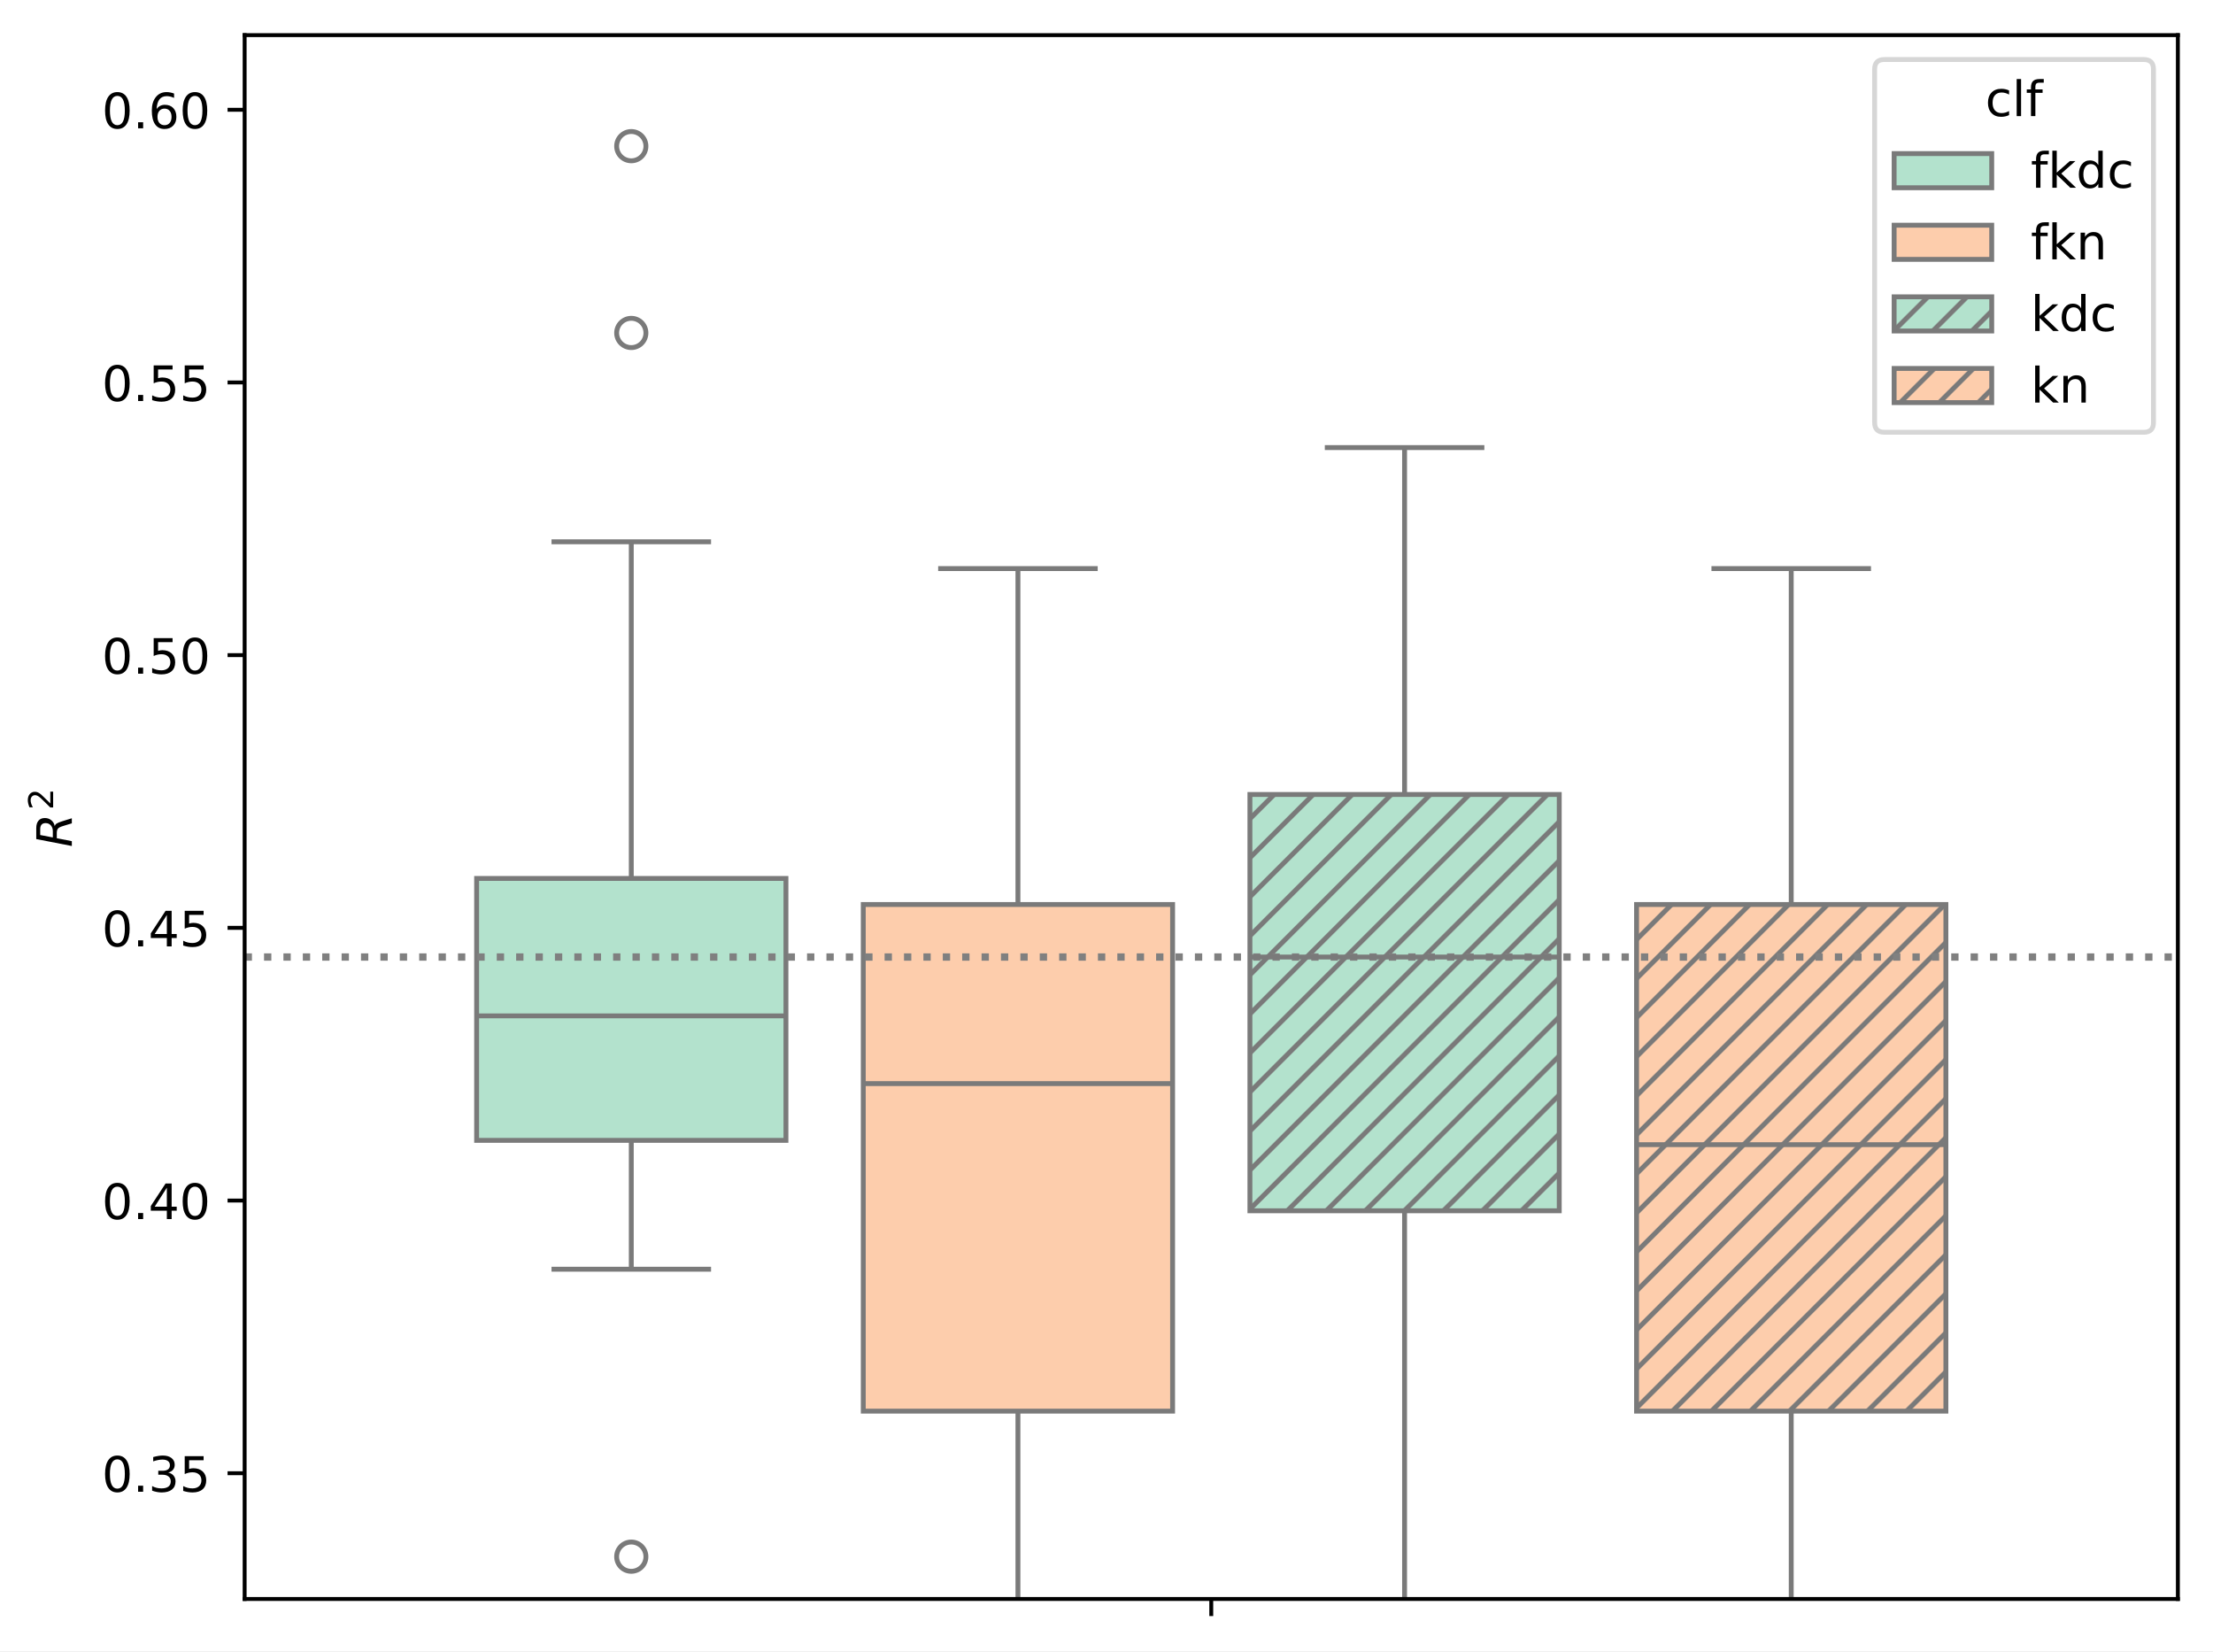
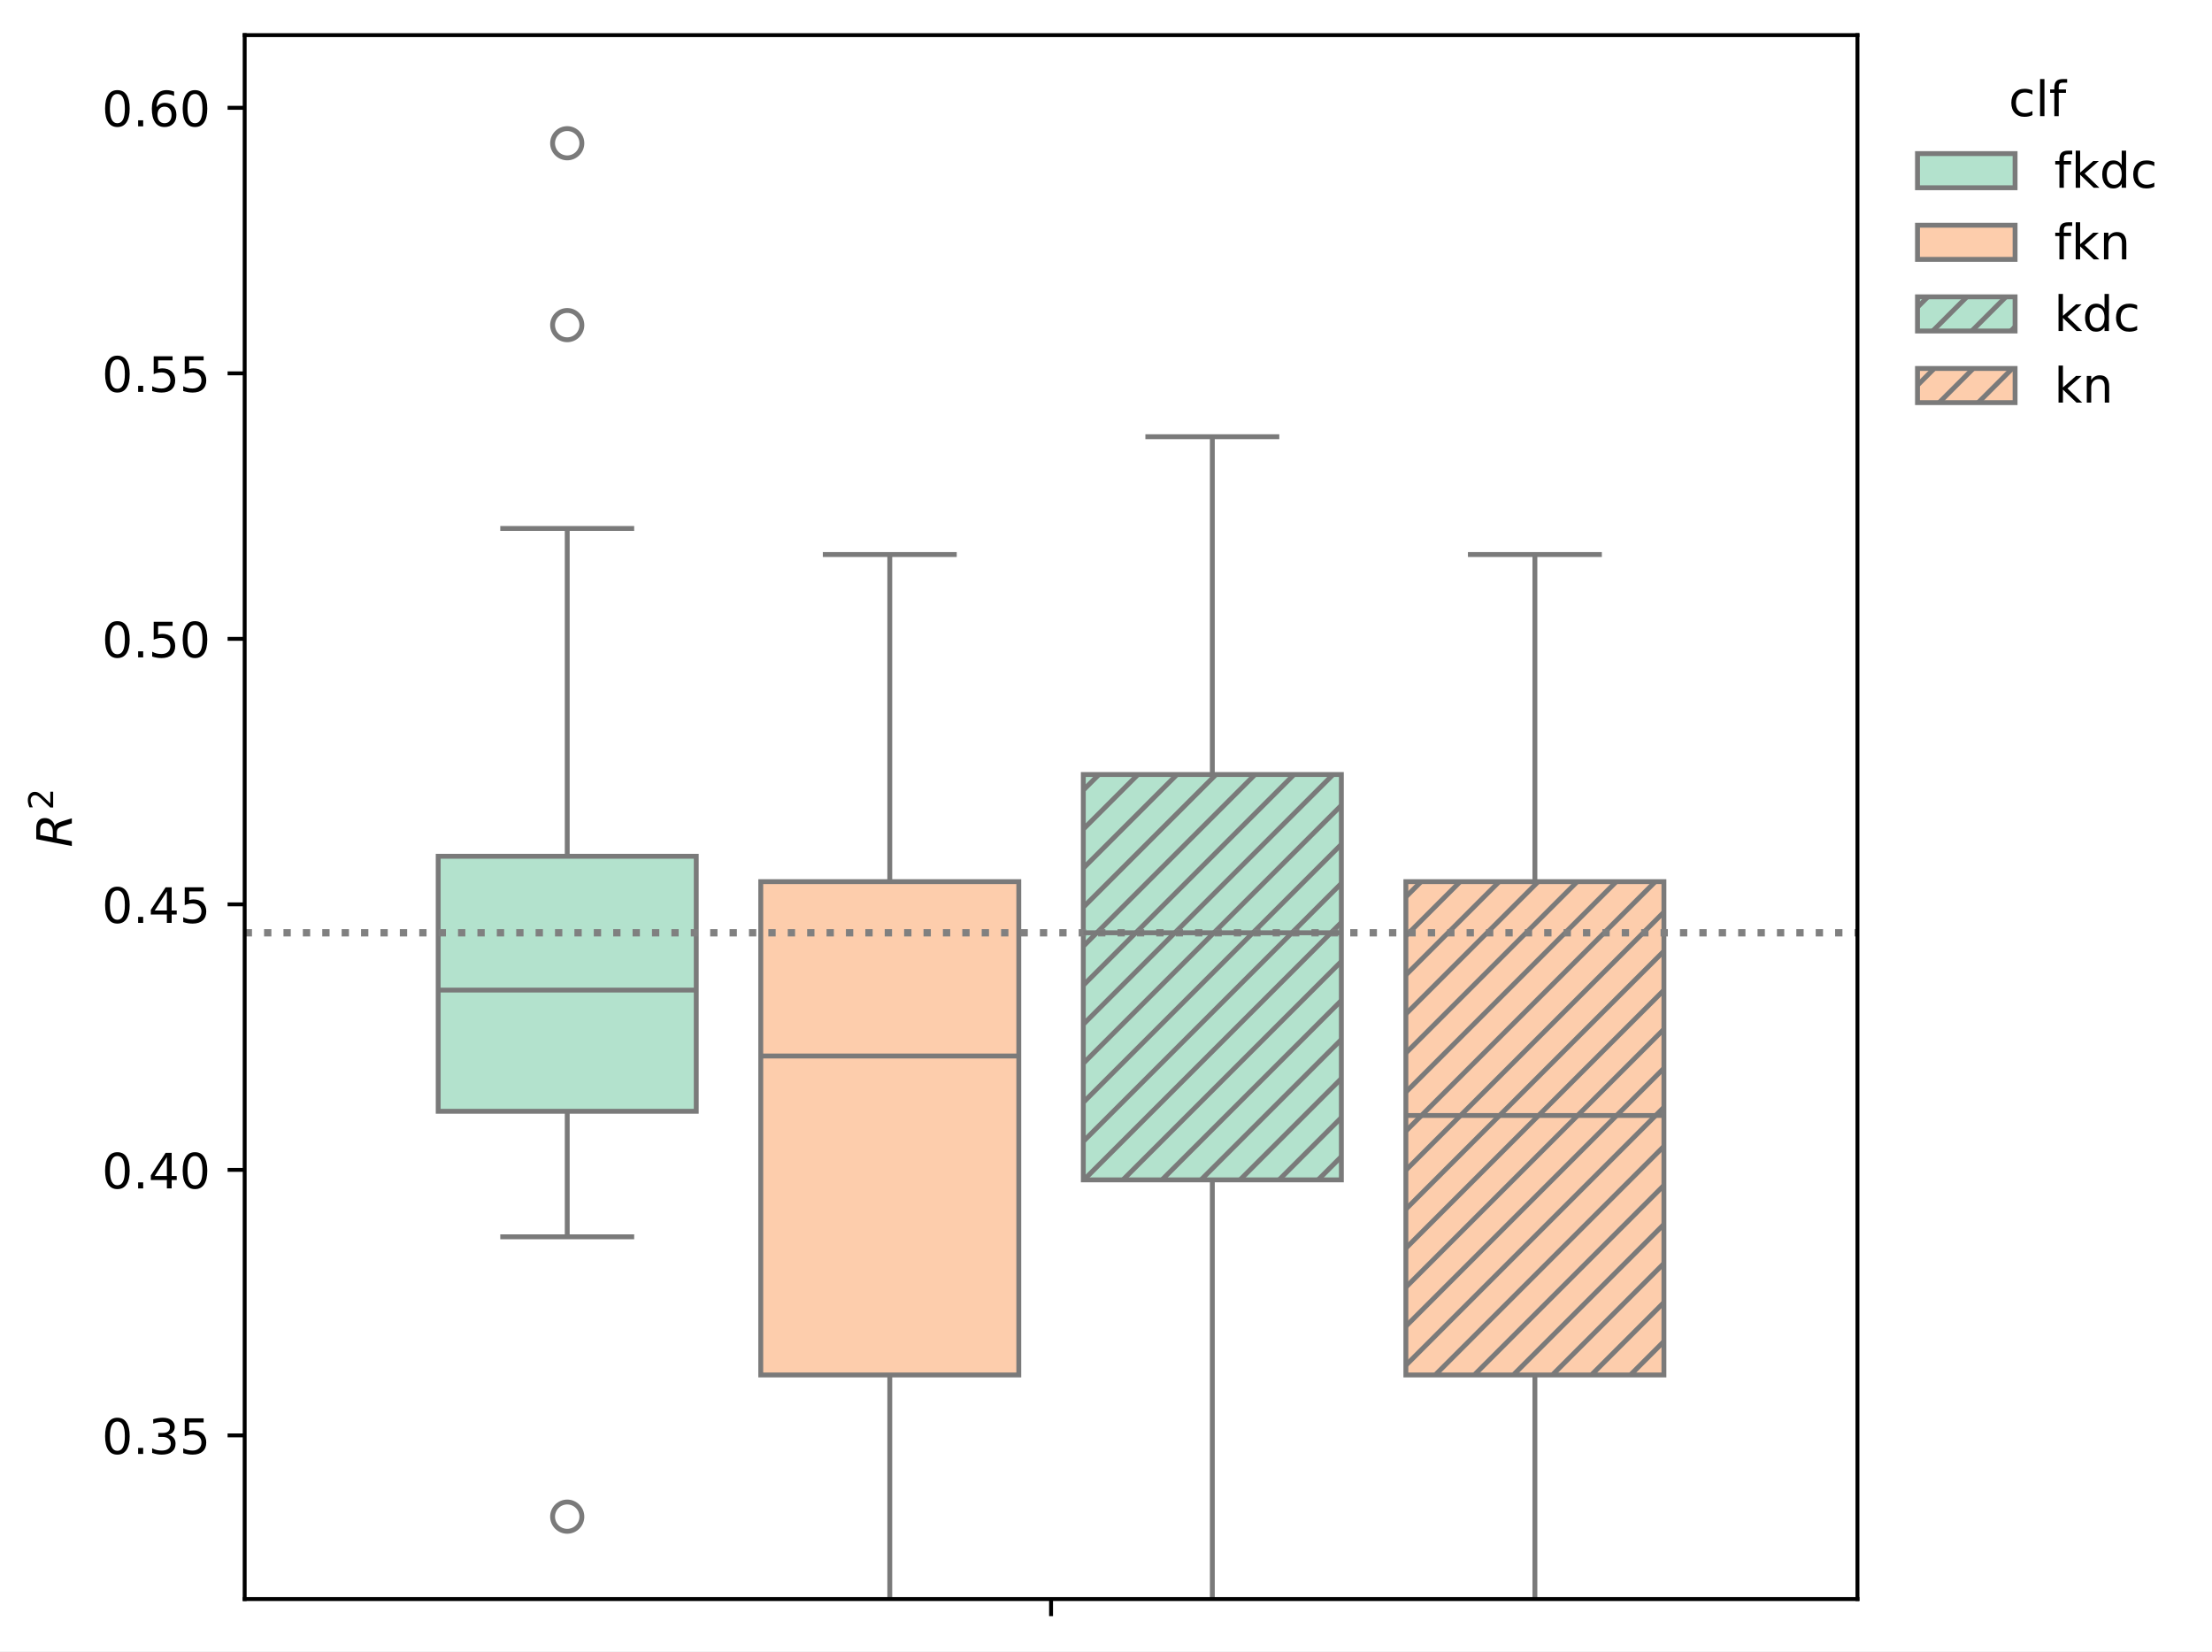
- <svg xmlns="http://www.w3.org/2000/svg" xmlns:xlink="http://www.w3.org/1999/xlink" width="453.6pt" height="338.4pt" viewBox="0 0 453.6 338.4" version="1.1">
+ <svg xmlns="http://www.w3.org/2000/svg" xmlns:xlink="http://www.w3.org/1999/xlink" width="453.334pt" height="338.4pt" viewBox="0 0 453.334 338.4" version="1.1">
  <defs>
    <style type="text/css">*{stroke-linejoin: round; stroke-linecap: butt}</style>
  </defs>
  <g id="figure_1">
    <g id="patch_1">
-       <path d="M 0 338.4  L 453.6 338.4  L 453.6 0  L 0 0  z " style="fill: #ffffff" />
+       <path d="M 0 338.4  L 453.334 338.4  L 453.334 0  L 0 0  z " style="fill: #ffffff" />
    </g>
    <g id="axes_1">
      <g id="patch_2">
-         <path d="M 50.144 327.7  L 446.4 327.7  L 446.4 7.2  L 50.144 7.2  z " style="fill: #ffffff" />
+         <path d="M 50.144 327.7  L 380.671 327.7  L 380.671 7.2  L 50.144 7.2  z " style="fill: #ffffff" />
      </g>
      <g id="patch_3">
-         <path d="M 248.272 693.128  L 248.272 693.128  L 248.272 693.128  L 248.272 693.128  z " clip-path="url(#p78bdfcf681)" style="fill: #b3e2cd; stroke: #7a7a7a; stroke-linejoin: miter" />
+         <path d="M 215.407 675.057  L 215.407 675.057  L 215.407 675.057  L 215.407 675.057  z " clip-path="url(#p72f1cc561e)" style="fill: #b3e2cd; stroke: #7a7a7a; stroke-linejoin: miter" />
      </g>
      <g id="patch_4">
-         <path d="M 248.272 693.128  L 248.272 693.128  L 248.272 693.128  L 248.272 693.128  z " clip-path="url(#p78bdfcf681)" style="fill: #fdcdac; stroke: #7a7a7a; stroke-linejoin: miter" />
+         <path d="M 215.407 675.057  L 215.407 675.057  L 215.407 675.057  L 215.407 675.057  z " clip-path="url(#p72f1cc561e)" style="fill: #fdcdac; stroke: #7a7a7a; stroke-linejoin: miter" />
      </g>
      <g id="patch_5">
-         <path d="M 248.272 693.128  L 248.272 693.128  L 248.272 693.128  L 248.272 693.128  z " clip-path="url(#p78bdfcf681)" style="fill: #b3e2cd; stroke: #7a7a7a; stroke-linejoin: miter" />
+         <path d="M 215.407 675.057  L 215.407 675.057  L 215.407 675.057  L 215.407 675.057  z " clip-path="url(#p72f1cc561e)" style="fill: #b3e2cd; stroke: #7a7a7a; stroke-linejoin: miter" />
      </g>
      <g id="patch_6">
-         <path d="M 248.272 693.128  L 248.272 693.128  L 248.272 693.128  L 248.272 693.128  z " clip-path="url(#p78bdfcf681)" style="fill: #fdcdac; stroke: #7a7a7a; stroke-linejoin: miter" />
+         <path d="M 215.407 675.057  L 215.407 675.057  L 215.407 675.057  L 215.407 675.057  z " clip-path="url(#p72f1cc561e)" style="fill: #fdcdac; stroke: #7a7a7a; stroke-linejoin: miter" />
      </g>
      <g id="matplotlib.axis_1">
        <g id="xtick_1">
          <g id="line2d_1">
            <defs>
              <path id="m38f3b05bbe" d="M 0 0  L 0 3.5  " style="stroke: #000000; stroke-width: 0.8" />
            </defs>
            <g>
-               <use xlink:href="#m38f3b05bbe" x="248.272" y="327.7" style="stroke: #000000; stroke-width: 0.8" />
+               <use xlink:href="#m38f3b05bbe" x="215.407" y="327.7" style="stroke: #000000; stroke-width: 0.8" />
            </g>
          </g>
        </g>
      </g>
      <g id="matplotlib.axis_2">
        <g id="ytick_1">
          <g id="line2d_2">
            <defs>
              <path id="mbd2f377c6c" d="M 0 0  L -3.5 0  " style="stroke: #000000; stroke-width: 0.8" />
            </defs>
            <g>
-               <use xlink:href="#mbd2f377c6c" x="50.144" y="301.927" style="stroke: #000000; stroke-width: 0.8" />
+               <use xlink:href="#mbd2f377c6c" x="50.144" y="294.162" style="stroke: #000000; stroke-width: 0.8" />
            </g>
          </g>
          <g id="text_1">
-             <g transform="translate(20.87813 305.7259) scale(0.1 -0.1)">
+             <g transform="translate(20.87813 297.9612) scale(0.1 -0.1)">
              <defs>
                <path id="DejaVuSans-30" d="M 2034 4250  Q 1547 4250 1301 3770  Q 1056 3291 1056 2328  Q 1056 1369 1301 889  Q 1547 409 2034 409  Q 2525 409 2770 889  Q 3016 1369 3016 2328  Q 3016 3291 2770 3770  Q 2525 4250 2034 4250  z M 2034 4750  Q 2819 4750 3233 4129  Q 3647 3509 3647 2328  Q 3647 1150 3233 529  Q 2819 -91 2034 -91  Q 1250 -91 836 529  Q 422 1150 422 2328  Q 422 3509 836 4129  Q 1250 4750 2034 4750  z " transform="scale(0.015625)" />
                <path id="DejaVuSans-2e" d="M 684 794  L 1344 794  L 1344 0  L 684 0  L 684 794  z " transform="scale(0.015625)" />
                <path id="DejaVuSans-33" d="M 2597 2516  Q 3050 2419 3304 2112  Q 3559 1806 3559 1356  Q 3559 666 3084 287  Q 2609 -91 1734 -91  Q 1441 -91 1130 -33  Q 819 25 488 141  L 488 750  Q 750 597 1062 519  Q 1375 441 1716 441  Q 2309 441 2620 675  Q 2931 909 2931 1356  Q 2931 1769 2642 2001  Q 2353 2234 1838 2234  L 1294 2234  L 1294 2753  L 1863 2753  Q 2328 2753 2575 2939  Q 2822 3125 2822 3475  Q 2822 3834 2567 4026  Q 2313 4219 1838 4219  Q 1578 4219 1281 4162  Q 984 4106 628 3988  L 628 4550  Q 988 4650 1302 4700  Q 1616 4750 1894 4750  Q 2613 4750 3031 4423  Q 3450 4097 3450 3541  Q 3450 3153 3228 2886  Q 3006 2619 2597 2516  z " transform="scale(0.015625)" />
                <path id="DejaVuSans-35" d="M 691 4666  L 3169 4666  L 3169 4134  L 1269 4134  L 1269 2991  Q 1406 3038 1543 3061  Q 1681 3084 1819 3084  Q 2600 3084 3056 2656  Q 3513 2228 3513 1497  Q 3513 744 3044 326  Q 2575 -91 1722 -91  Q 1428 -91 1123 -41  Q 819 9 494 109  L 494 744  Q 775 591 1075 516  Q 1375 441 1709 441  Q 2250 441 2565 725  Q 2881 1009 2881 1497  Q 2881 1984 2565 2268  Q 2250 2553 1709 2553  Q 1456 2553 1204 2497  Q 953 2441 691 2322  L 691 4666  z " transform="scale(0.015625)" />
              </defs>
              <use xlink:href="#DejaVuSans-30" />
              <use xlink:href="#DejaVuSans-2e" transform="translate(63.62305 0)" />
              <use xlink:href="#DejaVuSans-33" transform="translate(95.41016 0)" />
              <use xlink:href="#DejaVuSans-35" transform="translate(159.0332 0)" />
            </g>
          </g>
        </g>
        <g id="ytick_2">
          <g id="line2d_3">
            <g>
-               <use xlink:href="#mbd2f377c6c" x="50.144" y="246.041" style="stroke: #000000; stroke-width: 0.8" />
+               <use xlink:href="#mbd2f377c6c" x="50.144" y="239.748" style="stroke: #000000; stroke-width: 0.8" />
            </g>
          </g>
          <g id="text_2">
-             <g transform="translate(20.87813 249.84) scale(0.1 -0.1)">
+             <g transform="translate(20.87813 243.5476) scale(0.1 -0.1)">
              <defs>
                <path id="DejaVuSans-34" d="M 2419 4116  L 825 1625  L 2419 1625  L 2419 4116  z M 2253 4666  L 3047 4666  L 3047 1625  L 3713 1625  L 3713 1100  L 3047 1100  L 3047 0  L 2419 0  L 2419 1100  L 313 1100  L 313 1709  L 2253 4666  z " transform="scale(0.015625)" />
              </defs>
              <use xlink:href="#DejaVuSans-30" />
              <use xlink:href="#DejaVuSans-2e" transform="translate(63.62305 0)" />
              <use xlink:href="#DejaVuSans-34" transform="translate(95.41016 0)" />
              <use xlink:href="#DejaVuSans-30" transform="translate(159.0332 0)" />
            </g>
          </g>
        </g>
        <g id="ytick_3">
          <g id="line2d_4">
            <g>
-               <use xlink:href="#mbd2f377c6c" x="50.144" y="190.155" style="stroke: #000000; stroke-width: 0.8" />
+               <use xlink:href="#mbd2f377c6c" x="50.144" y="185.335" style="stroke: #000000; stroke-width: 0.8" />
            </g>
          </g>
          <g id="text_3">
-             <g transform="translate(20.87813 193.9541) scale(0.1 -0.1)">
+             <g transform="translate(20.87813 189.1341) scale(0.1 -0.1)">
              <use xlink:href="#DejaVuSans-30" />
              <use xlink:href="#DejaVuSans-2e" transform="translate(63.62305 0)" />
              <use xlink:href="#DejaVuSans-34" transform="translate(95.41016 0)" />
              <use xlink:href="#DejaVuSans-35" transform="translate(159.0332 0)" />
            </g>
          </g>
        </g>
        <g id="ytick_4">
          <g id="line2d_5">
            <g>
-               <use xlink:href="#mbd2f377c6c" x="50.144" y="134.269" style="stroke: #000000; stroke-width: 0.8" />
+               <use xlink:href="#mbd2f377c6c" x="50.144" y="130.921" style="stroke: #000000; stroke-width: 0.8" />
            </g>
          </g>
          <g id="text_4">
-             <g transform="translate(20.87813 138.0682) scale(0.1 -0.1)">
+             <g transform="translate(20.87813 134.7205) scale(0.1 -0.1)">
              <use xlink:href="#DejaVuSans-30" />
              <use xlink:href="#DejaVuSans-2e" transform="translate(63.62305 0)" />
              <use xlink:href="#DejaVuSans-35" transform="translate(95.41016 0)" />
              <use xlink:href="#DejaVuSans-30" transform="translate(159.0332 0)" />
            </g>
          </g>
        </g>
        <g id="ytick_5">
          <g id="line2d_6">
            <g>
-               <use xlink:href="#mbd2f377c6c" x="50.144" y="78.383" style="stroke: #000000; stroke-width: 0.8" />
+               <use xlink:href="#mbd2f377c6c" x="50.144" y="76.508" style="stroke: #000000; stroke-width: 0.8" />
            </g>
          </g>
          <g id="text_5">
-             <g transform="translate(20.87813 82.18223) scale(0.1 -0.1)">
+             <g transform="translate(20.87813 80.30688) scale(0.1 -0.1)">
              <use xlink:href="#DejaVuSans-30" />
              <use xlink:href="#DejaVuSans-2e" transform="translate(63.62305 0)" />
              <use xlink:href="#DejaVuSans-35" transform="translate(95.41016 0)" />
              <use xlink:href="#DejaVuSans-35" transform="translate(159.0332 0)" />
            </g>
          </g>
        </g>
        <g id="ytick_6">
          <g id="line2d_7">
            <g>
-               <use xlink:href="#mbd2f377c6c" x="50.144" y="22.497" style="stroke: #000000; stroke-width: 0.8" />
+               <use xlink:href="#mbd2f377c6c" x="50.144" y="22.094" style="stroke: #000000; stroke-width: 0.8" />
            </g>
          </g>
          <g id="text_6">
-             <g transform="translate(20.87813 26.2963) scale(0.1 -0.1)">
+             <g transform="translate(20.87813 25.89329) scale(0.1 -0.1)">
              <defs>
                <path id="DejaVuSans-36" d="M 2113 2584  Q 1688 2584 1439 2293  Q 1191 2003 1191 1497  Q 1191 994 1439 701  Q 1688 409 2113 409  Q 2538 409 2786 701  Q 3034 994 3034 1497  Q 3034 2003 2786 2293  Q 2538 2584 2113 2584  z M 3366 4563  L 3366 3988  Q 3128 4100 2886 4159  Q 2644 4219 2406 4219  Q 1781 4219 1451 3797  Q 1122 3375 1075 2522  Q 1259 2794 1537 2939  Q 1816 3084 2150 3084  Q 2853 3084 3261 2657  Q 3669 2231 3669 1497  Q 3669 778 3244 343  Q 2819 -91 2113 -91  Q 1303 -91 875 529  Q 447 1150 447 2328  Q 447 3434 972 4092  Q 1497 4750 2381 4750  Q 2619 4750 2861 4703  Q 3103 4656 3366 4563  z " transform="scale(0.015625)" />
              </defs>
              <use xlink:href="#DejaVuSans-30" />
              <use xlink:href="#DejaVuSans-2e" transform="translate(63.62305 0)" />
              <use xlink:href="#DejaVuSans-36" transform="translate(95.41016 0)" />
              <use xlink:href="#DejaVuSans-30" transform="translate(159.0332 0)" />
            </g>
          </g>
        </g>
        <g id="text_7">
          <g transform="translate(14.79844 173.65) rotate(-90) scale(0.1 -0.1)">
            <defs>
              <path id="DejaVuSans-Oblique-52" d="M 1613 4147  L 1294 2491  L 2106 2491  Q 2584 2491 2879 2755  Q 3175 3019 3175 3444  Q 3175 3784 2976 3965  Q 2778 4147 2406 4147  L 1613 4147  z M 2772 2241  Q 2972 2194 3105 2009  Q 3238 1825 3413 1275  L 3809 0  L 3144 0  L 2778 1197  Q 2638 1659 2453 1815  Q 2269 1972 1888 1972  L 1191 1972  L 806 0  L 172 0  L 1081 4666  L 2503 4666  Q 3150 4666 3495 4373  Q 3841 4081 3841 3531  Q 3841 3044 3547 2687  Q 3253 2331 2772 2241  z " transform="scale(0.015625)" />
              <path id="DejaVuSans-32" d="M 1228 531  L 3431 531  L 3431 0  L 469 0  L 469 531  Q 828 903 1448 1529  Q 2069 2156 2228 2338  Q 2531 2678 2651 2914  Q 2772 3150 2772 3378  Q 2772 3750 2511 3984  Q 2250 4219 1831 4219  Q 1534 4219 1204 4116  Q 875 4013 500 3803  L 500 4441  Q 881 4594 1212 4672  Q 1544 4750 1819 4750  Q 2544 4750 2975 4387  Q 3406 4025 3406 3419  Q 3406 3131 3298 2873  Q 3191 2616 2906 2266  Q 2828 2175 2409 1742  Q 1991 1309 1228 531  z " transform="scale(0.015625)" />
            </defs>
            <use xlink:href="#DejaVuSans-Oblique-52" transform="translate(0 0.765625)" />
            <use xlink:href="#DejaVuSans-32" transform="translate(76.49919 39.04688) scale(0.7)" />
          </g>
        </g>
      </g>
      <g id="patch_7">
-         <path d="M 97.695 233.709  L 161.095 233.709  L 161.095 180.033  L 97.695 180.033  L 97.695 233.709  z " clip-path="url(#p78bdfcf681)" style="fill: #b3e2cd; stroke: #7a7a7a; stroke-linejoin: miter" />
+         <path d="M 89.807 227.741  L 142.691 227.741  L 142.691 175.479  L 89.807 175.479  L 89.807 227.741  z " clip-path="url(#p72f1cc561e)" style="fill: #b3e2cd; stroke: #7a7a7a; stroke-linejoin: miter" />
      </g>
      <g id="line2d_8">
-         <path d="M 129.395 233.709  L 129.395 260.121  " clip-path="url(#p78bdfcf681)" style="fill: none; stroke: #7a7a7a" />
+         <path d="M 116.249 227.741  L 116.249 253.458  " clip-path="url(#p72f1cc561e)" style="fill: none; stroke: #7a7a7a" />
      </g>
      <g id="line2d_9">
-         <path d="M 129.395 180.033  L 129.395 111.034  " clip-path="url(#p78bdfcf681)" style="fill: none; stroke: #7a7a7a" />
+         <path d="M 116.249 175.479  L 116.249 108.298  " clip-path="url(#p72f1cc561e)" style="fill: none; stroke: #7a7a7a" />
      </g>
      <g id="line2d_10">
-         <path d="M 113.545 260.121  L 145.245 260.121  " clip-path="url(#p78bdfcf681)" style="fill: none; stroke: #7a7a7a; stroke-linecap: square" />
+         <path d="M 103.028 253.458  L 129.47 253.458  " clip-path="url(#p72f1cc561e)" style="fill: none; stroke: #7a7a7a; stroke-linecap: square" />
      </g>
      <g id="line2d_11">
-         <path d="M 113.545 111.034  L 145.245 111.034  " clip-path="url(#p78bdfcf681)" style="fill: none; stroke: #7a7a7a; stroke-linecap: square" />
+         <path d="M 103.028 108.298  L 129.47 108.298  " clip-path="url(#p72f1cc561e)" style="fill: none; stroke: #7a7a7a; stroke-linecap: square" />
      </g>
      <g id="line2d_12">
        <defs>
          <path id="mf2d42e0765" d="M 0 3  C 0.796 3 1.559 2.684 2.121 2.121  C 2.684 1.559 3 0.796 3 0  C 3 -0.796 2.684 -1.559 2.121 -2.121  C 1.559 -2.684 0.796 -3 0 -3  C -0.796 -3 -1.559 -2.684 -2.121 -2.121  C -2.684 -1.559 -3 -0.796 -3 0  C -3 0.796 -2.684 1.559 -2.121 2.121  C -1.559 2.684 -0.796 3 0 3  z " style="stroke: #7a7a7a" />
        </defs>
-         <g clip-path="url(#p78bdfcf681)">
-           <use xlink:href="#mf2d42e0765" x="129.395" y="319.028" style="fill-opacity: 0; stroke: #7a7a7a" />
-           <use xlink:href="#mf2d42e0765" x="129.395" y="29.955" style="fill-opacity: 0; stroke: #7a7a7a" />
-           <use xlink:href="#mf2d42e0765" x="129.395" y="68.235" style="fill-opacity: 0; stroke: #7a7a7a" />
+         <g clip-path="url(#p72f1cc561e)">
+           <use xlink:href="#mf2d42e0765" x="116.249" y="310.813" style="fill-opacity: 0; stroke: #7a7a7a" />
+           <use xlink:href="#mf2d42e0765" x="116.249" y="29.355" style="fill-opacity: 0; stroke: #7a7a7a" />
+           <use xlink:href="#mf2d42e0765" x="116.249" y="66.627" style="fill-opacity: 0; stroke: #7a7a7a" />
        </g>
      </g>
      <g id="patch_8">
-         <path d="M 176.946 289.204  L 240.347 289.204  L 240.347 185.374  L 176.946 185.374  L 176.946 289.204  z " clip-path="url(#p78bdfcf681)" style="fill: #fdcdac; stroke: #7a7a7a; stroke-linejoin: miter" />
+         <path d="M 155.912 281.775  L 208.797 281.775  L 208.797 180.68  L 155.912 180.68  L 155.912 281.775  z " clip-path="url(#p72f1cc561e)" style="fill: #fdcdac; stroke: #7a7a7a; stroke-linejoin: miter" />
      </g>
      <g id="line2d_13">
-         <path d="M 208.646 289.204  L 208.646 339.4  " clip-path="url(#p78bdfcf681)" style="fill: none; stroke: #7a7a7a" />
+         <path d="M 182.355 281.775  L 182.355 339.4  " clip-path="url(#p72f1cc561e)" style="fill: none; stroke: #7a7a7a" />
      </g>
      <g id="line2d_14">
-         <path d="M 208.646 185.374  L 208.646 116.527  " clip-path="url(#p78bdfcf681)" style="fill: none; stroke: #7a7a7a" />
+         <path d="M 182.355 180.68  L 182.355 113.646  " clip-path="url(#p72f1cc561e)" style="fill: none; stroke: #7a7a7a" />
      </g>
      <g id="line2d_15">
-         <path clip-path="url(#p78bdfcf681)" style="fill: none; stroke: #7a7a7a; stroke-linecap: square" />
+         <path clip-path="url(#p72f1cc561e)" style="fill: none; stroke: #7a7a7a; stroke-linecap: square" />
      </g>
      <g id="line2d_16">
-         <path d="M 192.796 116.527  L 224.496 116.527  " clip-path="url(#p78bdfcf681)" style="fill: none; stroke: #7a7a7a; stroke-linecap: square" />
+         <path d="M 169.134 113.646  L 195.576 113.646  " clip-path="url(#p72f1cc561e)" style="fill: none; stroke: #7a7a7a; stroke-linecap: square" />
      </g>
      <g id="line2d_17">
-         <g clip-path="url(#p78bdfcf681)">
-           <use xlink:href="#mf2d42e0765" x="208.646" y="485.055" style="fill-opacity: 0; stroke: #7a7a7a" />
+         <g clip-path="url(#p72f1cc561e)">
+           <use xlink:href="#mf2d42e0765" x="182.355" y="472.465" style="fill-opacity: 0; stroke: #7a7a7a" />
        </g>
      </g>
      <g id="patch_9">
-         <path d="M 256.197 248.141  L 319.598 248.141  L 319.598 162.824  L 256.197 162.824  L 256.197 248.141  z " clip-path="url(#p78bdfcf681)" style="fill: url(#h5c36d2b54f); stroke: #7a7a7a; stroke-linejoin: miter" />
+         <path d="M 222.018 241.794  L 274.902 241.794  L 274.902 158.724  L 222.018 158.724  L 222.018 241.794  z " clip-path="url(#p72f1cc561e)" style="fill: url(#h5c36d2b54f); stroke: #7a7a7a; stroke-linejoin: miter" />
      </g>
      <g id="line2d_18">
-         <path d="M 287.897 248.141  L 287.897 339.4  " clip-path="url(#p78bdfcf681)" style="fill: none; stroke: #7a7a7a" />
+         <path d="M 248.46 241.794  L 248.46 339.4  " clip-path="url(#p72f1cc561e)" style="fill: none; stroke: #7a7a7a" />
      </g>
      <g id="line2d_19">
-         <path d="M 287.897 162.824  L 287.897 91.728  " clip-path="url(#p78bdfcf681)" style="fill: none; stroke: #7a7a7a" />
+         <path d="M 248.46 158.724  L 248.46 89.501  " clip-path="url(#p72f1cc561e)" style="fill: none; stroke: #7a7a7a" />
      </g>
      <g id="line2d_20">
-         <path clip-path="url(#p78bdfcf681)" style="fill: none; stroke: #7a7a7a; stroke-linecap: square" />
+         <path clip-path="url(#p72f1cc561e)" style="fill: none; stroke: #7a7a7a; stroke-linecap: square" />
      </g>
      <g id="line2d_21">
-         <path d="M 272.047 91.728  L 303.748 91.728  " clip-path="url(#p78bdfcf681)" style="fill: none; stroke: #7a7a7a; stroke-linecap: square" />
+         <path d="M 235.239 89.501  L 261.681 89.501  " clip-path="url(#p72f1cc561e)" style="fill: none; stroke: #7a7a7a; stroke-linecap: square" />
      </g>
      <g id="line2d_22" />
      <g id="patch_10">
-         <path d="M 335.448 289.204  L 398.849 289.204  L 398.849 185.374  L 335.448 185.374  L 335.448 289.204  z " clip-path="url(#p78bdfcf681)" style="fill: url(#h0577782f04); stroke: #7a7a7a; stroke-linejoin: miter" />
+         <path d="M 288.123 281.775  L 341.008 281.775  L 341.008 180.68  L 288.123 180.68  L 288.123 281.775  z " clip-path="url(#p72f1cc561e)" style="fill: url(#h0577782f04); stroke: #7a7a7a; stroke-linejoin: miter" />
      </g>
      <g id="line2d_23">
-         <path d="M 367.149 289.204  L 367.149 339.4  " clip-path="url(#p78bdfcf681)" style="fill: none; stroke: #7a7a7a" />
+         <path d="M 314.566 281.775  L 314.566 339.4  " clip-path="url(#p72f1cc561e)" style="fill: none; stroke: #7a7a7a" />
      </g>
      <g id="line2d_24">
-         <path d="M 367.149 185.374  L 367.149 116.527  " clip-path="url(#p78bdfcf681)" style="fill: none; stroke: #7a7a7a" />
+         <path d="M 314.566 180.68  L 314.566 113.646  " clip-path="url(#p72f1cc561e)" style="fill: none; stroke: #7a7a7a" />
      </g>
      <g id="line2d_25">
-         <path clip-path="url(#p78bdfcf681)" style="fill: none; stroke: #7a7a7a; stroke-linecap: square" />
+         <path clip-path="url(#p72f1cc561e)" style="fill: none; stroke: #7a7a7a; stroke-linecap: square" />
      </g>
      <g id="line2d_26">
-         <path d="M 351.298 116.527  L 382.999 116.527  " clip-path="url(#p78bdfcf681)" style="fill: none; stroke: #7a7a7a; stroke-linecap: square" />
+         <path d="M 301.344 113.646  L 327.787 113.646  " clip-path="url(#p72f1cc561e)" style="fill: none; stroke: #7a7a7a; stroke-linecap: square" />
      </g>
      <g id="line2d_27">
-         <g clip-path="url(#p78bdfcf681)">
-           <use xlink:href="#mf2d42e0765" x="367.149" y="485.055" style="fill-opacity: 0; stroke: #7a7a7a" />
+         <g clip-path="url(#p72f1cc561e)">
+           <use xlink:href="#mf2d42e0765" x="314.566" y="472.465" style="fill-opacity: 0; stroke: #7a7a7a" />
        </g>
      </g>
      <g id="line2d_28">
-         <path d="M 50.144 196.136  L 446.4 196.136  " clip-path="url(#p78bdfcf681)" style="fill: none; stroke-dasharray: 1.5,2.475; stroke-dashoffset: 0; stroke: #808080; stroke-width: 1.5" />
+         <path d="M 50.144 191.158  L 380.671 191.158  " clip-path="url(#p72f1cc561e)" style="fill: none; stroke-dasharray: 1.5,2.475; stroke-dashoffset: 0; stroke: #808080; stroke-width: 1.5" />
      </g>
      <g id="line2d_29">
-         <path d="M 97.695 208.197  L 161.095 208.197  " clip-path="url(#p78bdfcf681)" style="fill: none; stroke: #7a7a7a" />
+         <path d="M 89.807 202.901  L 142.691 202.901  " clip-path="url(#p72f1cc561e)" style="fill: none; stroke: #7a7a7a" />
      </g>
      <g id="line2d_30">
-         <path d="M 176.946 222.073  L 240.347 222.073  " clip-path="url(#p78bdfcf681)" style="fill: none; stroke: #7a7a7a" />
+         <path d="M 155.912 216.412  L 208.797 216.412  " clip-path="url(#p72f1cc561e)" style="fill: none; stroke: #7a7a7a" />
      </g>
      <g id="line2d_31">
-         <path d="M 256.197 196.136  L 319.598 196.136  " clip-path="url(#p78bdfcf681)" style="fill: none; stroke: #7a7a7a" />
+         <path d="M 222.018 191.158  L 274.902 191.158  " clip-path="url(#p72f1cc561e)" style="fill: none; stroke: #7a7a7a" />
      </g>
      <g id="line2d_32">
-         <path d="M 335.448 234.591  L 398.849 234.591  " clip-path="url(#p78bdfcf681)" style="fill: none; stroke: #7a7a7a" />
+         <path d="M 288.123 228.601  L 341.008 228.601  " clip-path="url(#p72f1cc561e)" style="fill: none; stroke: #7a7a7a" />
      </g>
      <g id="patch_11">
        <path d="M 50.144 327.7  L 50.144 7.2  " style="fill: none; stroke: #000000; stroke-width: 0.8; stroke-linejoin: miter; stroke-linecap: square" />
      </g>
      <g id="patch_12">
-         <path d="M 446.4 327.7  L 446.4 7.2  " style="fill: none; stroke: #000000; stroke-width: 0.8; stroke-linejoin: miter; stroke-linecap: square" />
+         <path d="M 380.671 327.7  L 380.671 7.2  " style="fill: none; stroke: #000000; stroke-width: 0.8; stroke-linejoin: miter; stroke-linecap: square" />
      </g>
      <g id="patch_13">
-         <path d="M 50.144 327.7  L 446.4 327.7  " style="fill: none; stroke: #000000; stroke-width: 0.8; stroke-linejoin: miter; stroke-linecap: square" />
+         <path d="M 50.144 327.7  L 380.671 327.7  " style="fill: none; stroke: #000000; stroke-width: 0.8; stroke-linejoin: miter; stroke-linecap: square" />
      </g>
      <g id="patch_14">
-         <path d="M 50.144 7.2  L 446.4 7.2  " style="fill: none; stroke: #000000; stroke-width: 0.8; stroke-linejoin: miter; stroke-linecap: square" />
+         <path d="M 50.144 7.2  L 380.671 7.2  " style="fill: none; stroke: #000000; stroke-width: 0.8; stroke-linejoin: miter; stroke-linecap: square" />
      </g>
      <g id="legend_1">
-         <g id="patch_15">
-           <path d="M 386.242 88.591  L 439.4 88.591  Q 441.4 88.591 441.4 86.591  L 441.4 14.2  Q 441.4 12.2 439.4 12.2  L 386.242 12.2  Q 384.242 12.2 384.242 14.2  L 384.242 86.591  Q 384.242 88.591 386.242 88.591  z " style="fill: #ffffff; opacity: 0.8; stroke: #cccccc; stroke-linejoin: miter" />
-         </g>
        <g id="text_8">
-           <g transform="translate(406.9227 23.79844) scale(0.1 -0.1)">
+           <g transform="translate(411.6567 23.79844) scale(0.1 -0.1)">
            <defs>
              <path id="DejaVuSans-63" d="M 3122 3366  L 3122 2828  Q 2878 2963 2633 3030  Q 2388 3097 2138 3097  Q 1578 3097 1268 2742  Q 959 2388 959 1747  Q 959 1106 1268 751  Q 1578 397 2138 397  Q 2388 397 2633 464  Q 2878 531 3122 666  L 3122 134  Q 2881 22 2623 -34  Q 2366 -91 2075 -91  Q 1284 -91 818 406  Q 353 903 353 1747  Q 353 2603 823 3093  Q 1294 3584 2113 3584  Q 2378 3584 2631 3529  Q 2884 3475 3122 3366  z " transform="scale(0.015625)" />
              <path id="DejaVuSans-6c" d="M 603 4863  L 1178 4863  L 1178 0  L 603 0  L 603 4863  z " transform="scale(0.015625)" />
              <path id="DejaVuSans-66" d="M 2375 4863  L 2375 4384  L 1825 4384  Q 1516 4384 1395 4259  Q 1275 4134 1275 3809  L 1275 3500  L 2222 3500  L 2222 3053  L 1275 3053  L 1275 0  L 697 0  L 697 3053  L 147 3053  L 147 3500  L 697 3500  L 697 3744  Q 697 4328 969 4595  Q 1241 4863 1831 4863  L 2375 4863  z " transform="scale(0.015625)" />
            </defs>
            <use xlink:href="#DejaVuSans-63" />
            <use xlink:href="#DejaVuSans-6c" transform="translate(54.98047 0)" />
            <use xlink:href="#DejaVuSans-66" transform="translate(82.76367 0)" />
          </g>
        </g>
-         <g id="patch_16">
-           <path d="M 388.242 38.477  L 408.242 38.477  L 408.242 31.477  L 388.242 31.477  z " style="fill: #b3e2cd; stroke: #7a7a7a; stroke-linejoin: miter" />
+         <g id="patch_15">
+           <path d="M 392.976 38.477  L 412.976 38.477  L 412.976 31.477  L 392.976 31.477  z " style="fill: #b3e2cd; stroke: #7a7a7a; stroke-linejoin: miter" />
        </g>
        <g id="text_9">
-           <g transform="translate(416.2422 38.47656) scale(0.1 -0.1)">
+           <g transform="translate(420.9763 38.47656) scale(0.1 -0.1)">
            <defs>
              <path id="DejaVuSans-6b" d="M 581 4863  L 1159 4863  L 1159 1991  L 2875 3500  L 3609 3500  L 1753 1863  L 3688 0  L 2938 0  L 1159 1709  L 1159 0  L 581 0  L 581 4863  z " transform="scale(0.015625)" />
              <path id="DejaVuSans-64" d="M 2906 2969  L 2906 4863  L 3481 4863  L 3481 0  L 2906 0  L 2906 525  Q 2725 213 2448 61  Q 2172 -91 1784 -91  Q 1150 -91 751 415  Q 353 922 353 1747  Q 353 2572 751 3078  Q 1150 3584 1784 3584  Q 2172 3584 2448 3432  Q 2725 3281 2906 2969  z M 947 1747  Q 947 1113 1208 752  Q 1469 391 1925 391  Q 2381 391 2643 752  Q 2906 1113 2906 1747  Q 2906 2381 2643 2742  Q 2381 3103 1925 3103  Q 1469 3103 1208 2742  Q 947 2381 947 1747  z " transform="scale(0.015625)" />
            </defs>
            <use xlink:href="#DejaVuSans-66" />
            <use xlink:href="#DejaVuSans-6b" transform="translate(35.20508 0)" />
            <use xlink:href="#DejaVuSans-64" transform="translate(93.11523 0)" />
            <use xlink:href="#DejaVuSans-63" transform="translate(156.5918 0)" />
          </g>
        </g>
-         <g id="patch_17">
-           <path d="M 388.242 53.155  L 408.242 53.155  L 408.242 46.155  L 388.242 46.155  z " style="fill: #fdcdac; stroke: #7a7a7a; stroke-linejoin: miter" />
+         <g id="patch_16">
+           <path d="M 392.976 53.155  L 412.976 53.155  L 412.976 46.155  L 392.976 46.155  z " style="fill: #fdcdac; stroke: #7a7a7a; stroke-linejoin: miter" />
        </g>
        <g id="text_10">
-           <g transform="translate(416.2422 53.15469) scale(0.1 -0.1)">
+           <g transform="translate(420.9763 53.15469) scale(0.1 -0.1)">
            <defs>
              <path id="DejaVuSans-6e" d="M 3513 2113  L 3513 0  L 2938 0  L 2938 2094  Q 2938 2591 2744 2837  Q 2550 3084 2163 3084  Q 1697 3084 1428 2787  Q 1159 2491 1159 1978  L 1159 0  L 581 0  L 581 3500  L 1159 3500  L 1159 2956  Q 1366 3272 1645 3428  Q 1925 3584 2291 3584  Q 2894 3584 3203 3211  Q 3513 2838 3513 2113  z " transform="scale(0.015625)" />
            </defs>
            <use xlink:href="#DejaVuSans-66" />
            <use xlink:href="#DejaVuSans-6b" transform="translate(35.20508 0)" />
            <use xlink:href="#DejaVuSans-6e" transform="translate(93.11523 0)" />
          </g>
        </g>
-         <g id="patch_18">
-           <path d="M 388.242 67.833  L 408.242 67.833  L 408.242 60.833  L 388.242 60.833  z " style="fill: url(#h5c36d2b54f); stroke: #7a7a7a; stroke-linejoin: miter" />
+         <g id="patch_17">
+           <path d="M 392.976 67.833  L 412.976 67.833  L 412.976 60.833  L 392.976 60.833  z " style="fill: url(#h5c36d2b54f); stroke: #7a7a7a; stroke-linejoin: miter" />
        </g>
        <g id="text_11">
-           <g transform="translate(416.2422 67.83281) scale(0.1 -0.1)">
+           <g transform="translate(420.9763 67.83281) scale(0.1 -0.1)">
            <use xlink:href="#DejaVuSans-6b" />
            <use xlink:href="#DejaVuSans-64" transform="translate(57.91016 0)" />
            <use xlink:href="#DejaVuSans-63" transform="translate(121.3867 0)" />
          </g>
        </g>
-         <g id="patch_19">
-           <path d="M 388.242 82.511  L 408.242 82.511  L 408.242 75.511  L 388.242 75.511  z " style="fill: url(#h0577782f04); stroke: #7a7a7a; stroke-linejoin: miter" />
+         <g id="patch_18">
+           <path d="M 392.976 82.511  L 412.976 82.511  L 412.976 75.511  L 392.976 75.511  z " style="fill: url(#h0577782f04); stroke: #7a7a7a; stroke-linejoin: miter" />
        </g>
        <g id="text_12">
-           <g transform="translate(416.2422 82.51094) scale(0.1 -0.1)">
+           <g transform="translate(420.9763 82.51094) scale(0.1 -0.1)">
            <use xlink:href="#DejaVuSans-6b" />
            <use xlink:href="#DejaVuSans-6e" transform="translate(57.91016 0)" />
          </g>
        </g>
      </g>
    </g>
  </g>
  <defs>
-     <clipPath id="p78bdfcf681">
-       <rect x="50.144" y="7.2" width="396.256" height="320.5" />
+     <clipPath id="p72f1cc561e">
+       <rect x="50.144" y="7.2" width="330.527" height="320.5" />
    </clipPath>
  </defs>
  <defs>
    <pattern id="h5c36d2b54f" patternUnits="userSpaceOnUse" x="0" y="0" width="72" height="72">
      <rect x="0" y="0" width="73" height="73" fill="#b3e2cd" />
      <path d="M -36 36  L 36 -36  M -32 40  L 40 -32  M -28 44  L 44 -28  M -24 48  L 48 -24  M -20 52  L 52 -20  M -16 56  L 56 -16  M -12 60  L 60 -12  M -8 64  L 64 -8  M -4 68  L 68 -4  M 0 72  L 72 0  M 4 76  L 76 4  M 8 80  L 80 8  M 12 84  L 84 12  M 16 88  L 88 16  M 20 92  L 92 20  M 24 96  L 96 24  M 28 100  L 100 28  M 32 104  L 104 32  M 36 108  L 108 36  " style="fill: #7a7a7a; stroke: #7a7a7a; stroke-width: 1.0; stroke-linecap: butt; stroke-linejoin: miter" />
    </pattern>
    <pattern id="h0577782f04" patternUnits="userSpaceOnUse" x="0" y="0" width="72" height="72">
      <rect x="0" y="0" width="73" height="73" fill="#fdcdac" />
      <path d="M -36 36  L 36 -36  M -32 40  L 40 -32  M -28 44  L 44 -28  M -24 48  L 48 -24  M -20 52  L 52 -20  M -16 56  L 56 -16  M -12 60  L 60 -12  M -8 64  L 64 -8  M -4 68  L 68 -4  M 0 72  L 72 0  M 4 76  L 76 4  M 8 80  L 80 8  M 12 84  L 84 12  M 16 88  L 88 16  M 20 92  L 92 20  M 24 96  L 96 24  M 28 100  L 100 28  M 32 104  L 104 32  M 36 108  L 108 36  " style="fill: #7a7a7a; stroke: #7a7a7a; stroke-width: 1.0; stroke-linecap: butt; stroke-linejoin: miter" />
    </pattern>
  </defs>
</svg>
